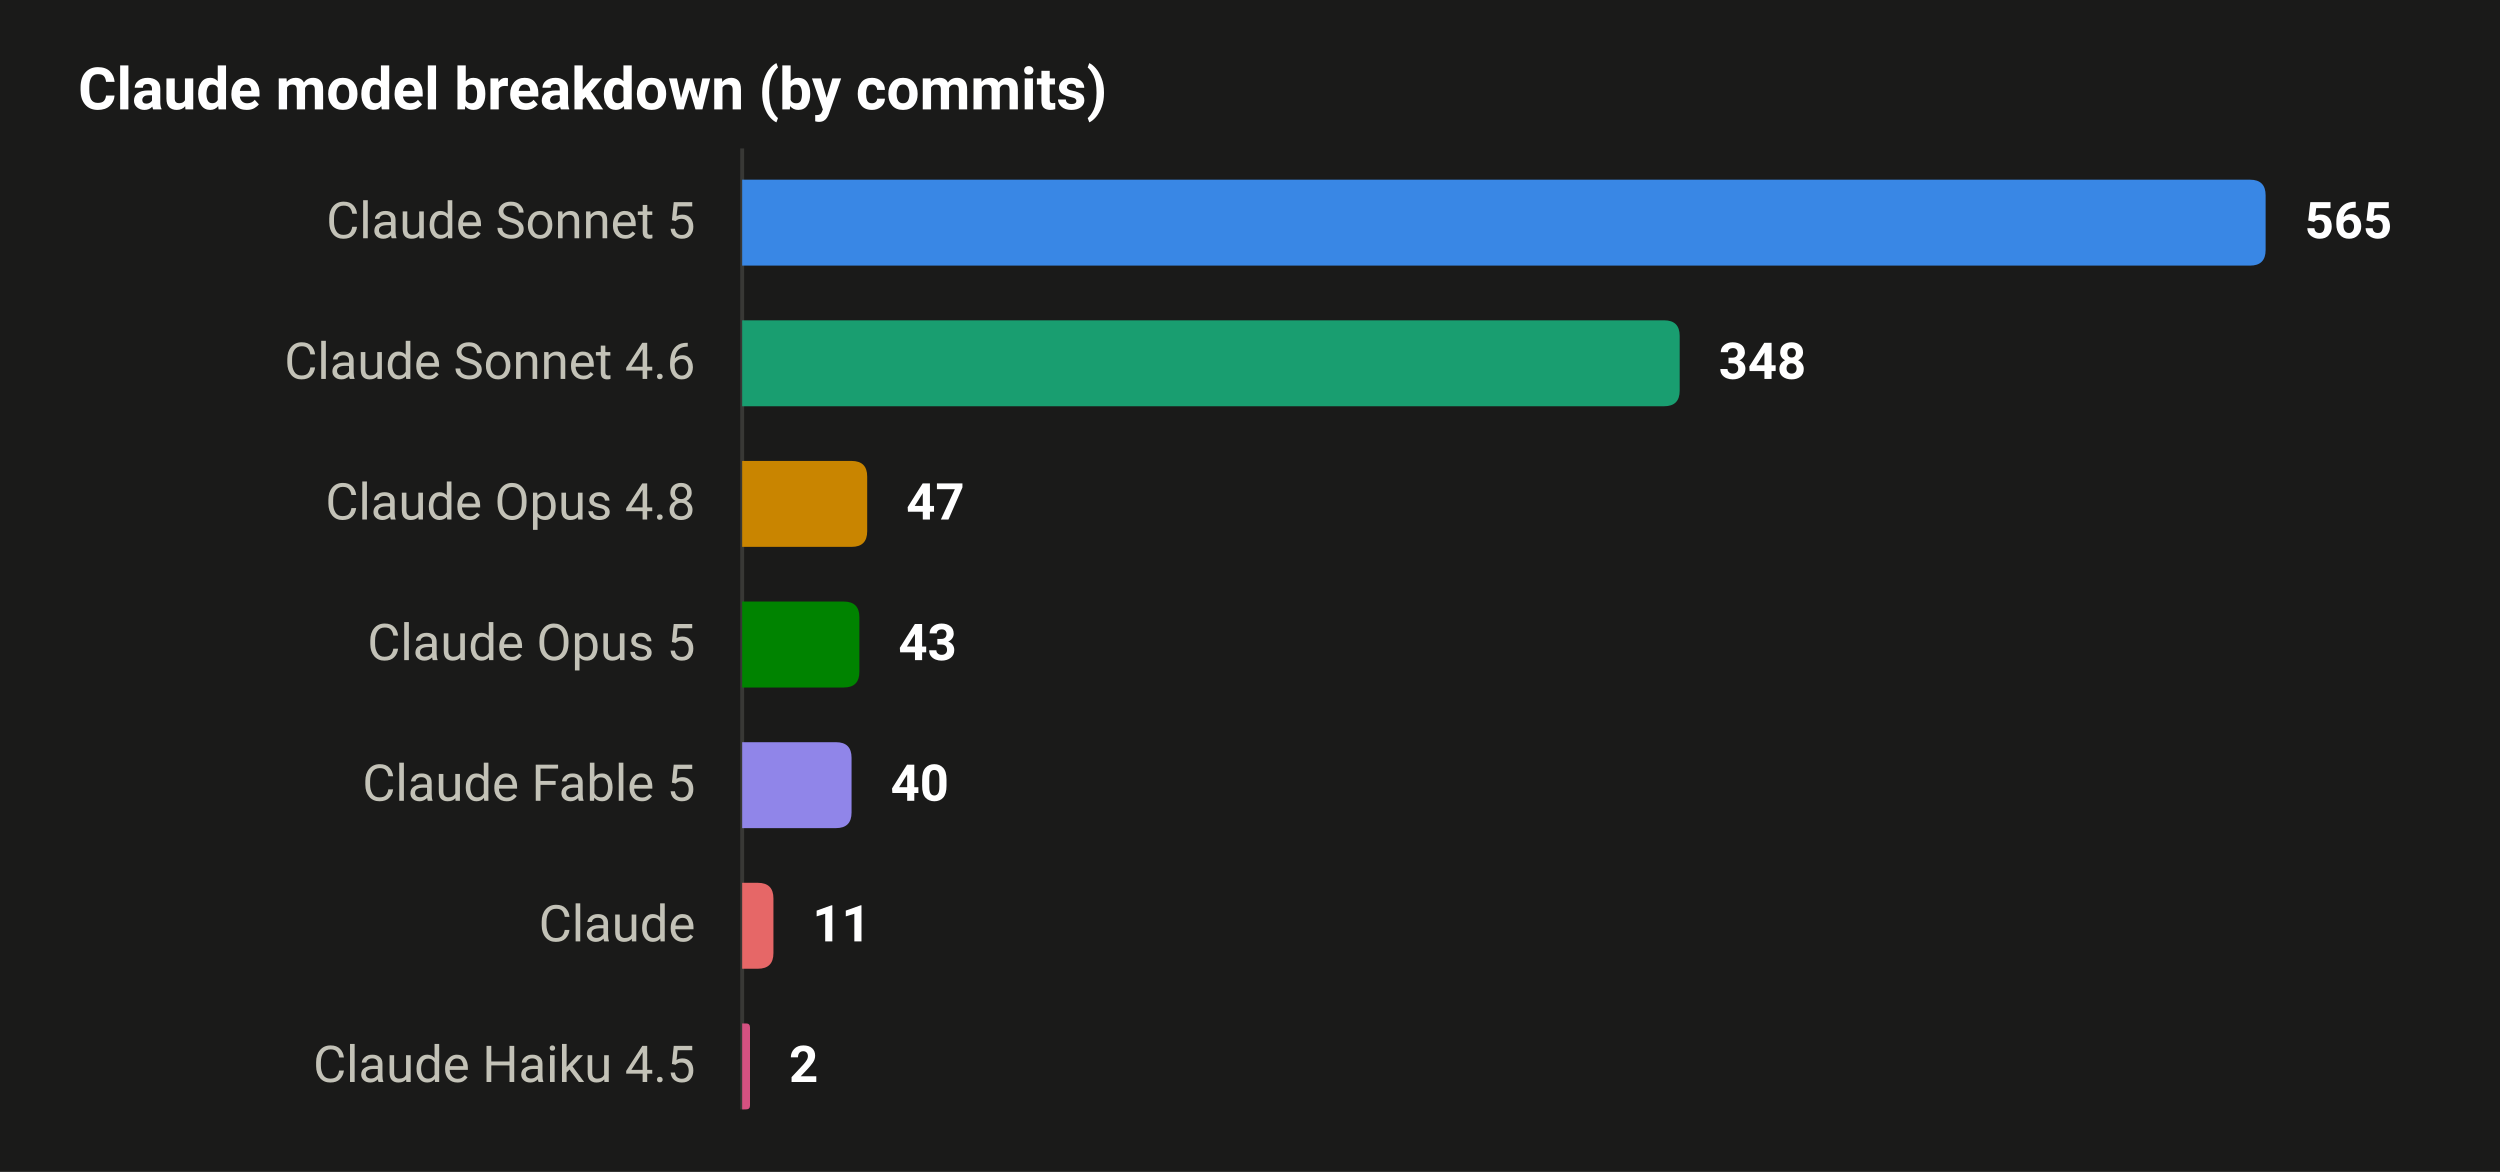
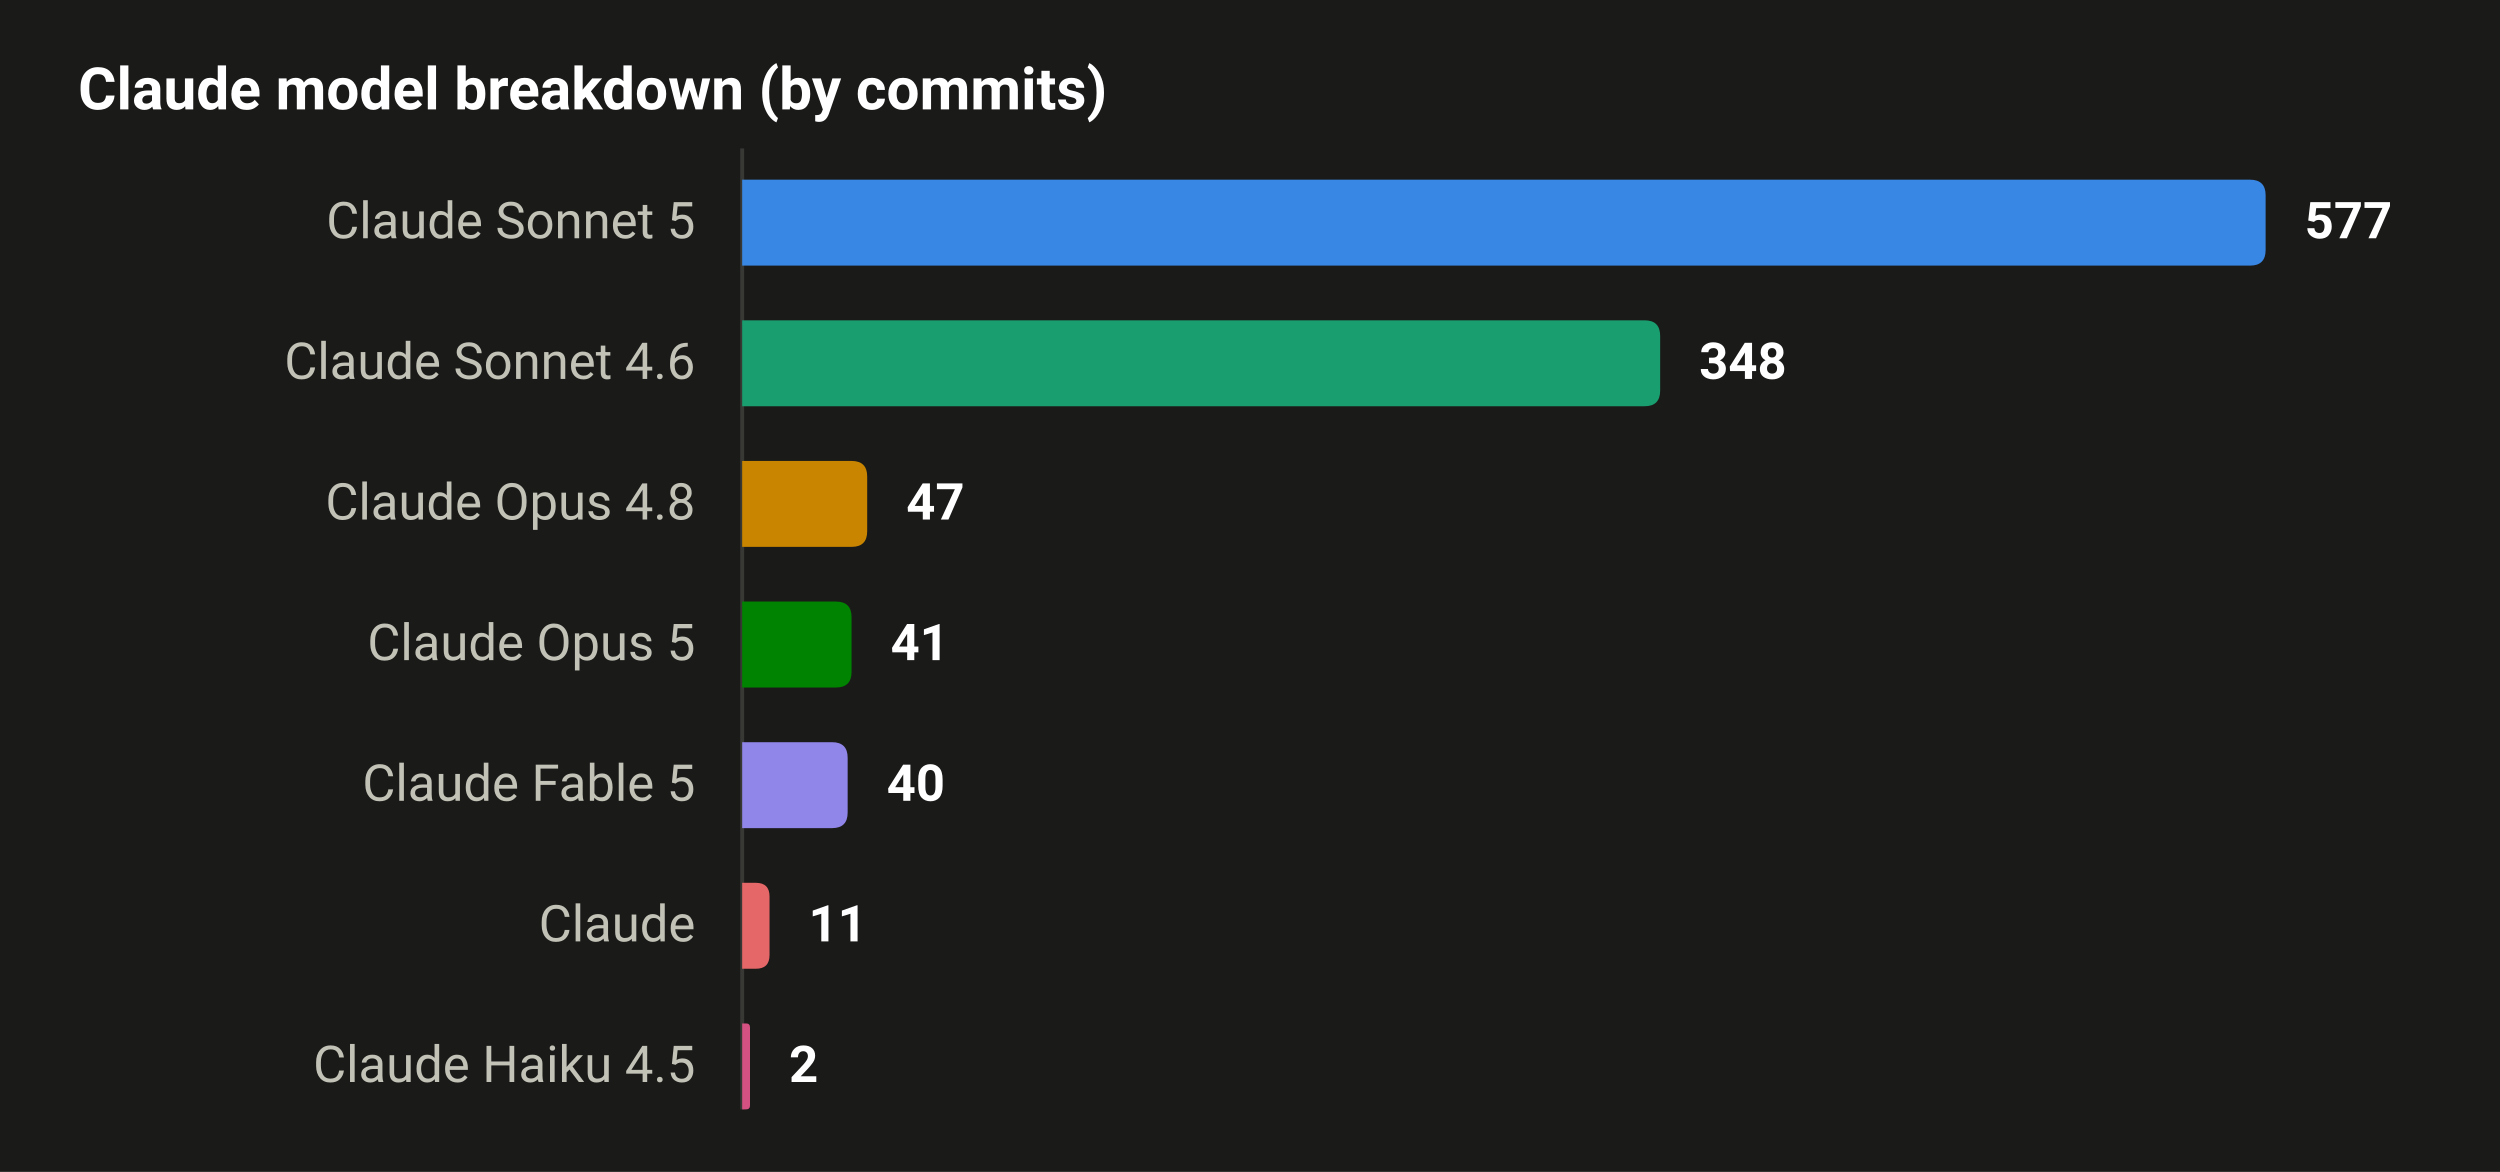
<svg xmlns="http://www.w3.org/2000/svg" width="640" height="300" viewBox="0 0 640 300" font-family="-apple-system, BlinkMacSystemFont, 'Segoe UI', Roboto, Helvetica, Arial, sans-serif">
  <rect width="640" height="300" fill="#1a1a19" />
  <text x="20" y="28" fill="#ffffff" font-size="15" font-weight="600">Claude model breakdown (by commits)</text>
  <line x1="190" y1="38" x2="190" y2="284" stroke="#383835" stroke-width="1" />
  <text x="178" y="61" fill="#c3c2b7" font-size="13" text-anchor="end">Claude Sonnet 5</text>
  <path d="M190,46 H576 Q580,46 580,50 V64 Q580,68 576,68 H190 Z" fill="#3987e5" />
-   <text x="590" y="61" fill="#ffffff" font-size="13" font-weight="600">565</text>
+   <text x="590" y="61" fill="#ffffff" font-size="13" font-weight="600">577</text>
  <text x="178" y="97" fill="#c3c2b7" font-size="13" text-anchor="end">Claude Sonnet 4.6</text>
-   <path d="M190,82 H426 Q430,82 430,86 V100 Q430,104 426,104 H190 Z" fill="#199e70" />
-   <text x="440" y="97" fill="#ffffff" font-size="13" font-weight="600">348</text>
+   <path d="M190,82 H421 Q425,82 425,86 V100 Q425,104 421,104 H190 Z" fill="#199e70" />
+   <text x="435" y="97" fill="#ffffff" font-size="13" font-weight="600">348</text>
  <text x="178" y="133" fill="#c3c2b7" font-size="13" text-anchor="end">Claude Opus 4.8</text>
  <path d="M190,118 H218 Q222,118 222,122 V136 Q222,140 218,140 H190 Z" fill="#c98500" />
  <text x="232" y="133" fill="#ffffff" font-size="13" font-weight="600">47</text>
  <text x="178" y="169" fill="#c3c2b7" font-size="13" text-anchor="end">Claude Opus 5</text>
-   <path d="M190,154 H216 Q220,154 220,158 V172 Q220,176 216,176 H190 Z" fill="#008300" />
-   <text x="230" y="169" fill="#ffffff" font-size="13" font-weight="600">43</text>
+   <path d="M190,154 H214 Q218,154 218,158 V172 Q218,176 214,176 H190 Z" fill="#008300" />
+   <text x="228" y="169" fill="#ffffff" font-size="13" font-weight="600">41</text>
  <text x="178" y="205" fill="#c3c2b7" font-size="13" text-anchor="end">Claude Fable 5</text>
-   <path d="M190,190 H214 Q218,190 218,194 V208 Q218,212 214,212 H190 Z" fill="#9085e9" />
-   <text x="228" y="205" fill="#ffffff" font-size="13" font-weight="600">40</text>
+   <path d="M190,190 H213 Q217,190 217,194 V208 Q217,212 213,212 H190 Z" fill="#9085e9" />
+   <text x="227" y="205" fill="#ffffff" font-size="13" font-weight="600">40</text>
  <text x="178" y="241" fill="#c3c2b7" font-size="13" text-anchor="end">Claude</text>
-   <path d="M190,226 H194 Q198,226 198,230 V244 Q198,248 194,248 H190 Z" fill="#e66767" />
-   <text x="208" y="241" fill="#ffffff" font-size="13" font-weight="600">11</text>
+   <path d="M190,226 H193.5 Q197,226 197,229.5 V244.5 Q197,248 193.5,248 H190 Z" fill="#e66767" />
+   <text x="207" y="241" fill="#ffffff" font-size="13" font-weight="600">11</text>
  <text x="178" y="277" fill="#c3c2b7" font-size="13" text-anchor="end">Claude Haiku 4.5</text>
  <path d="M190,262 H191 Q192,262 192,263 V283 Q192,284 191,284 H190 Z" fill="#d55181" />
  <text x="202" y="277" fill="#ffffff" font-size="13" font-weight="600">2</text>
</svg>
